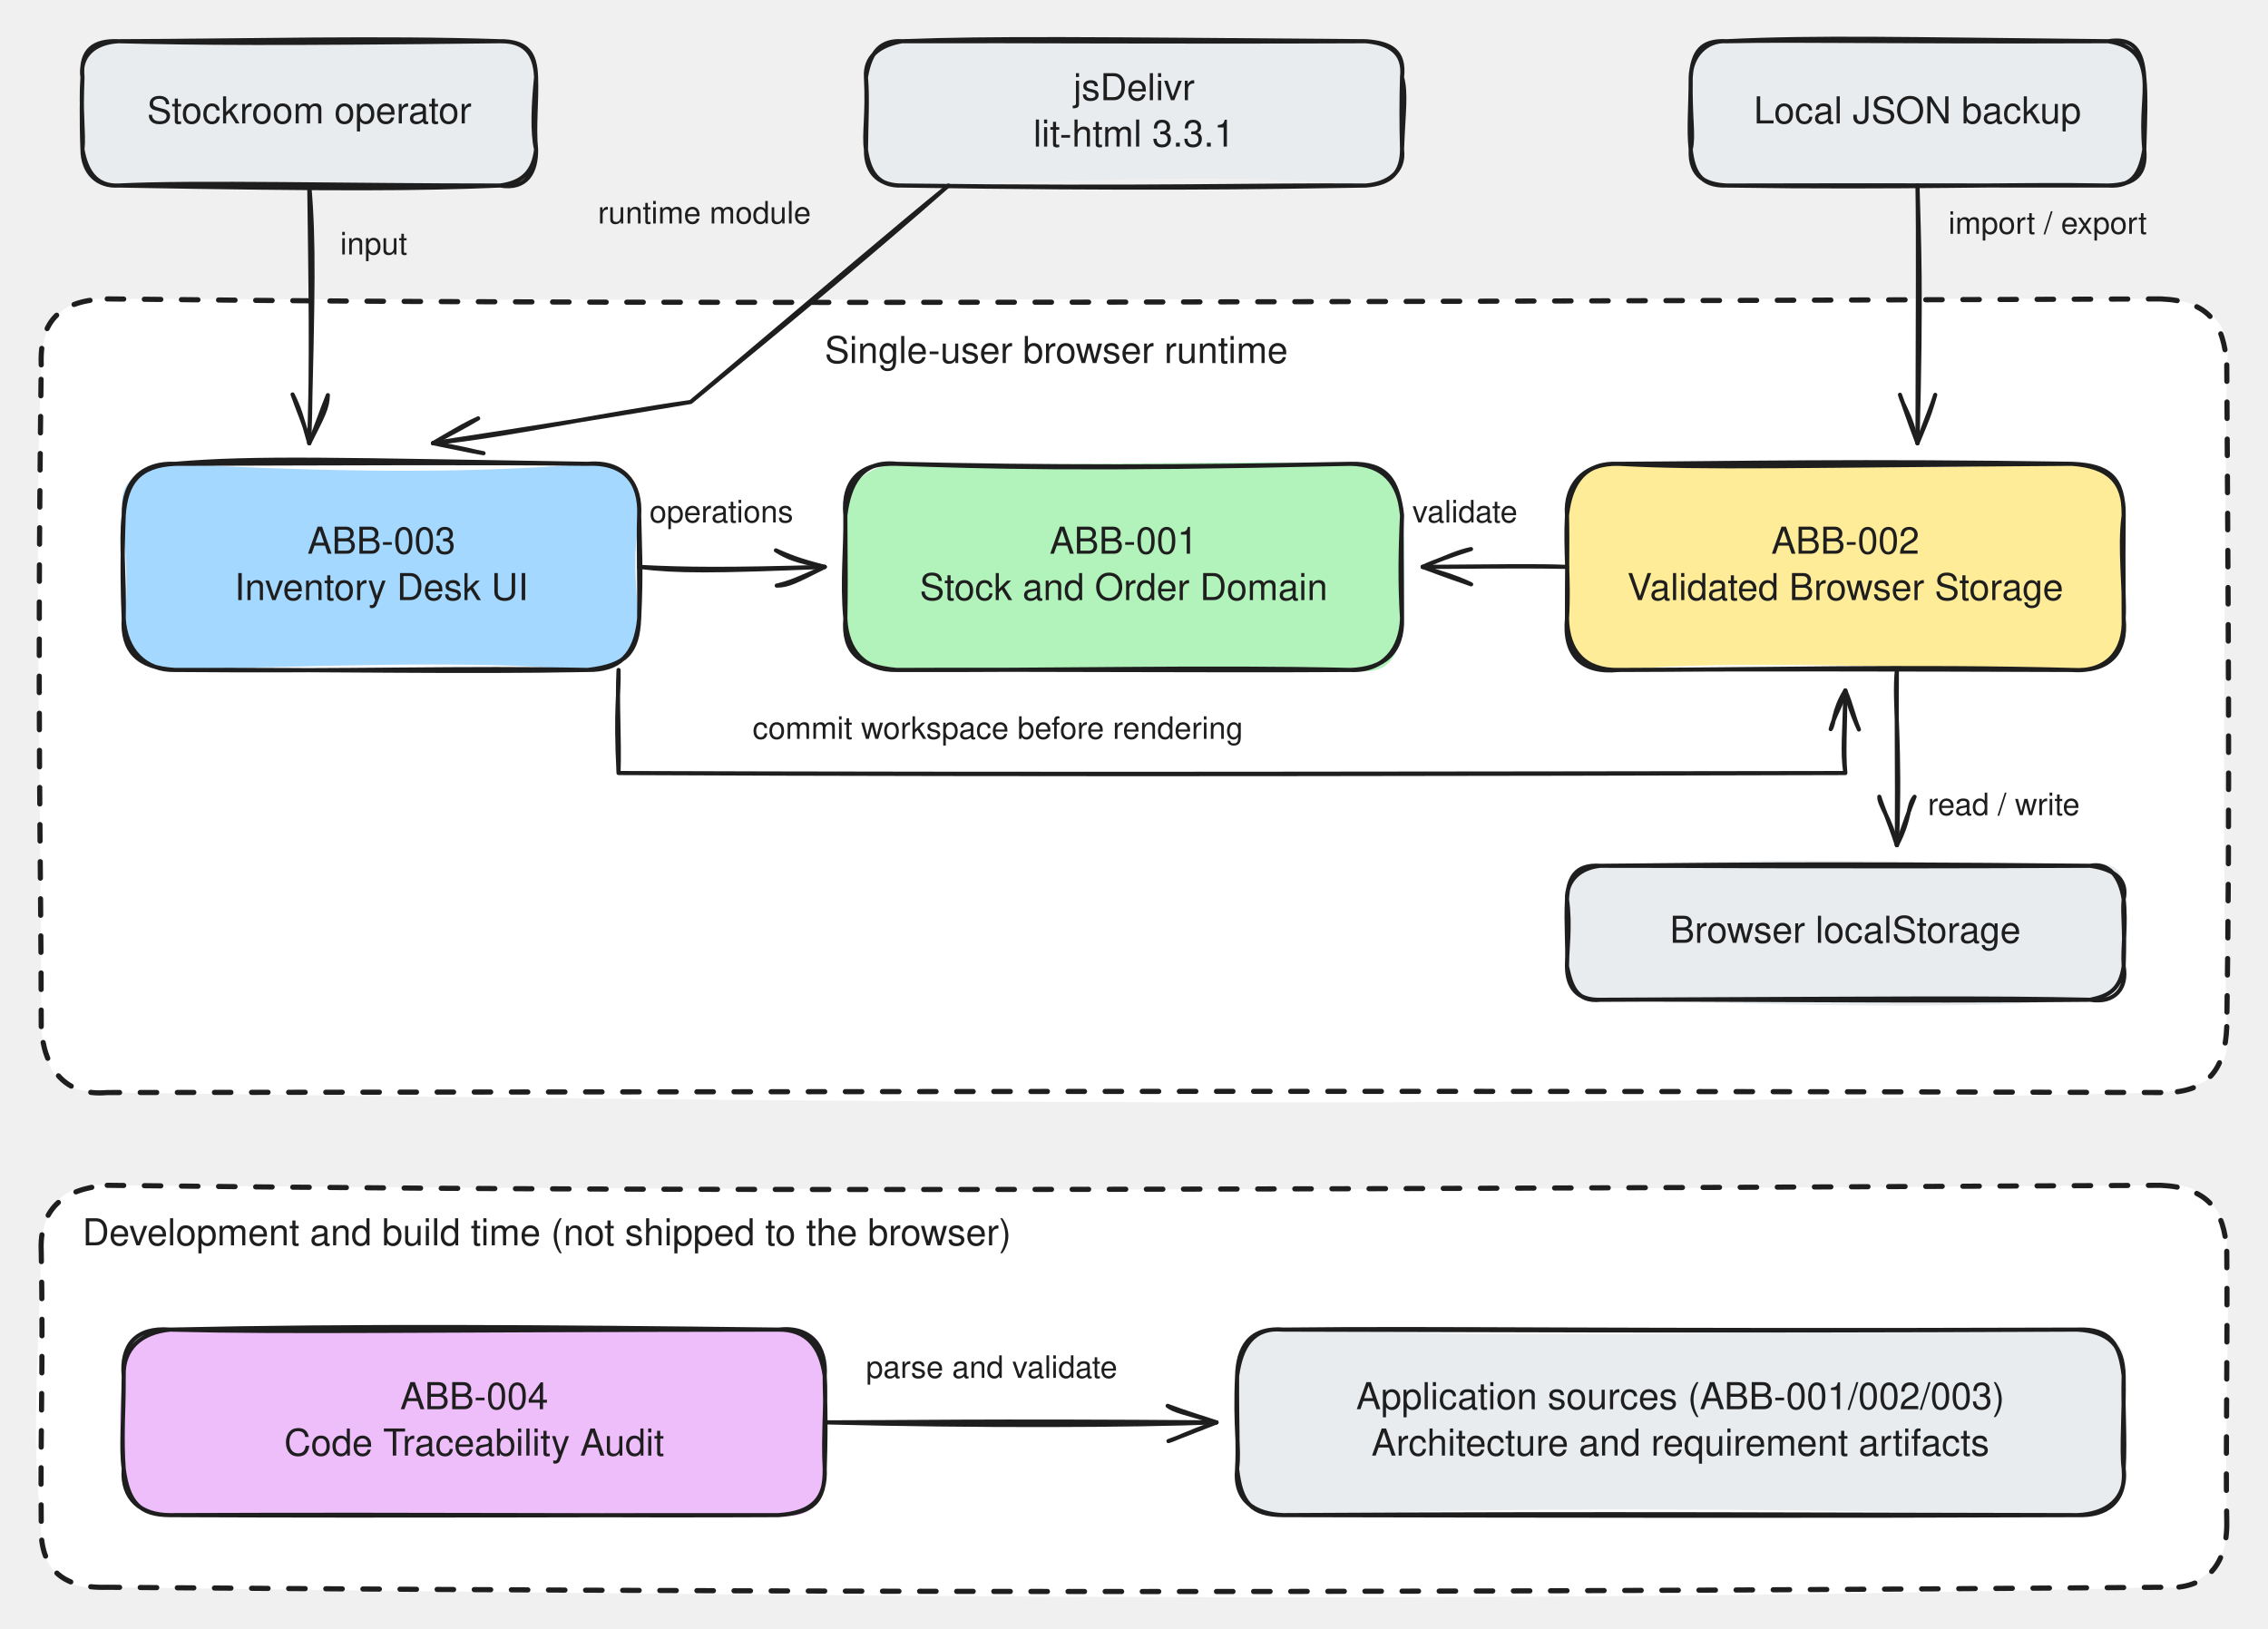
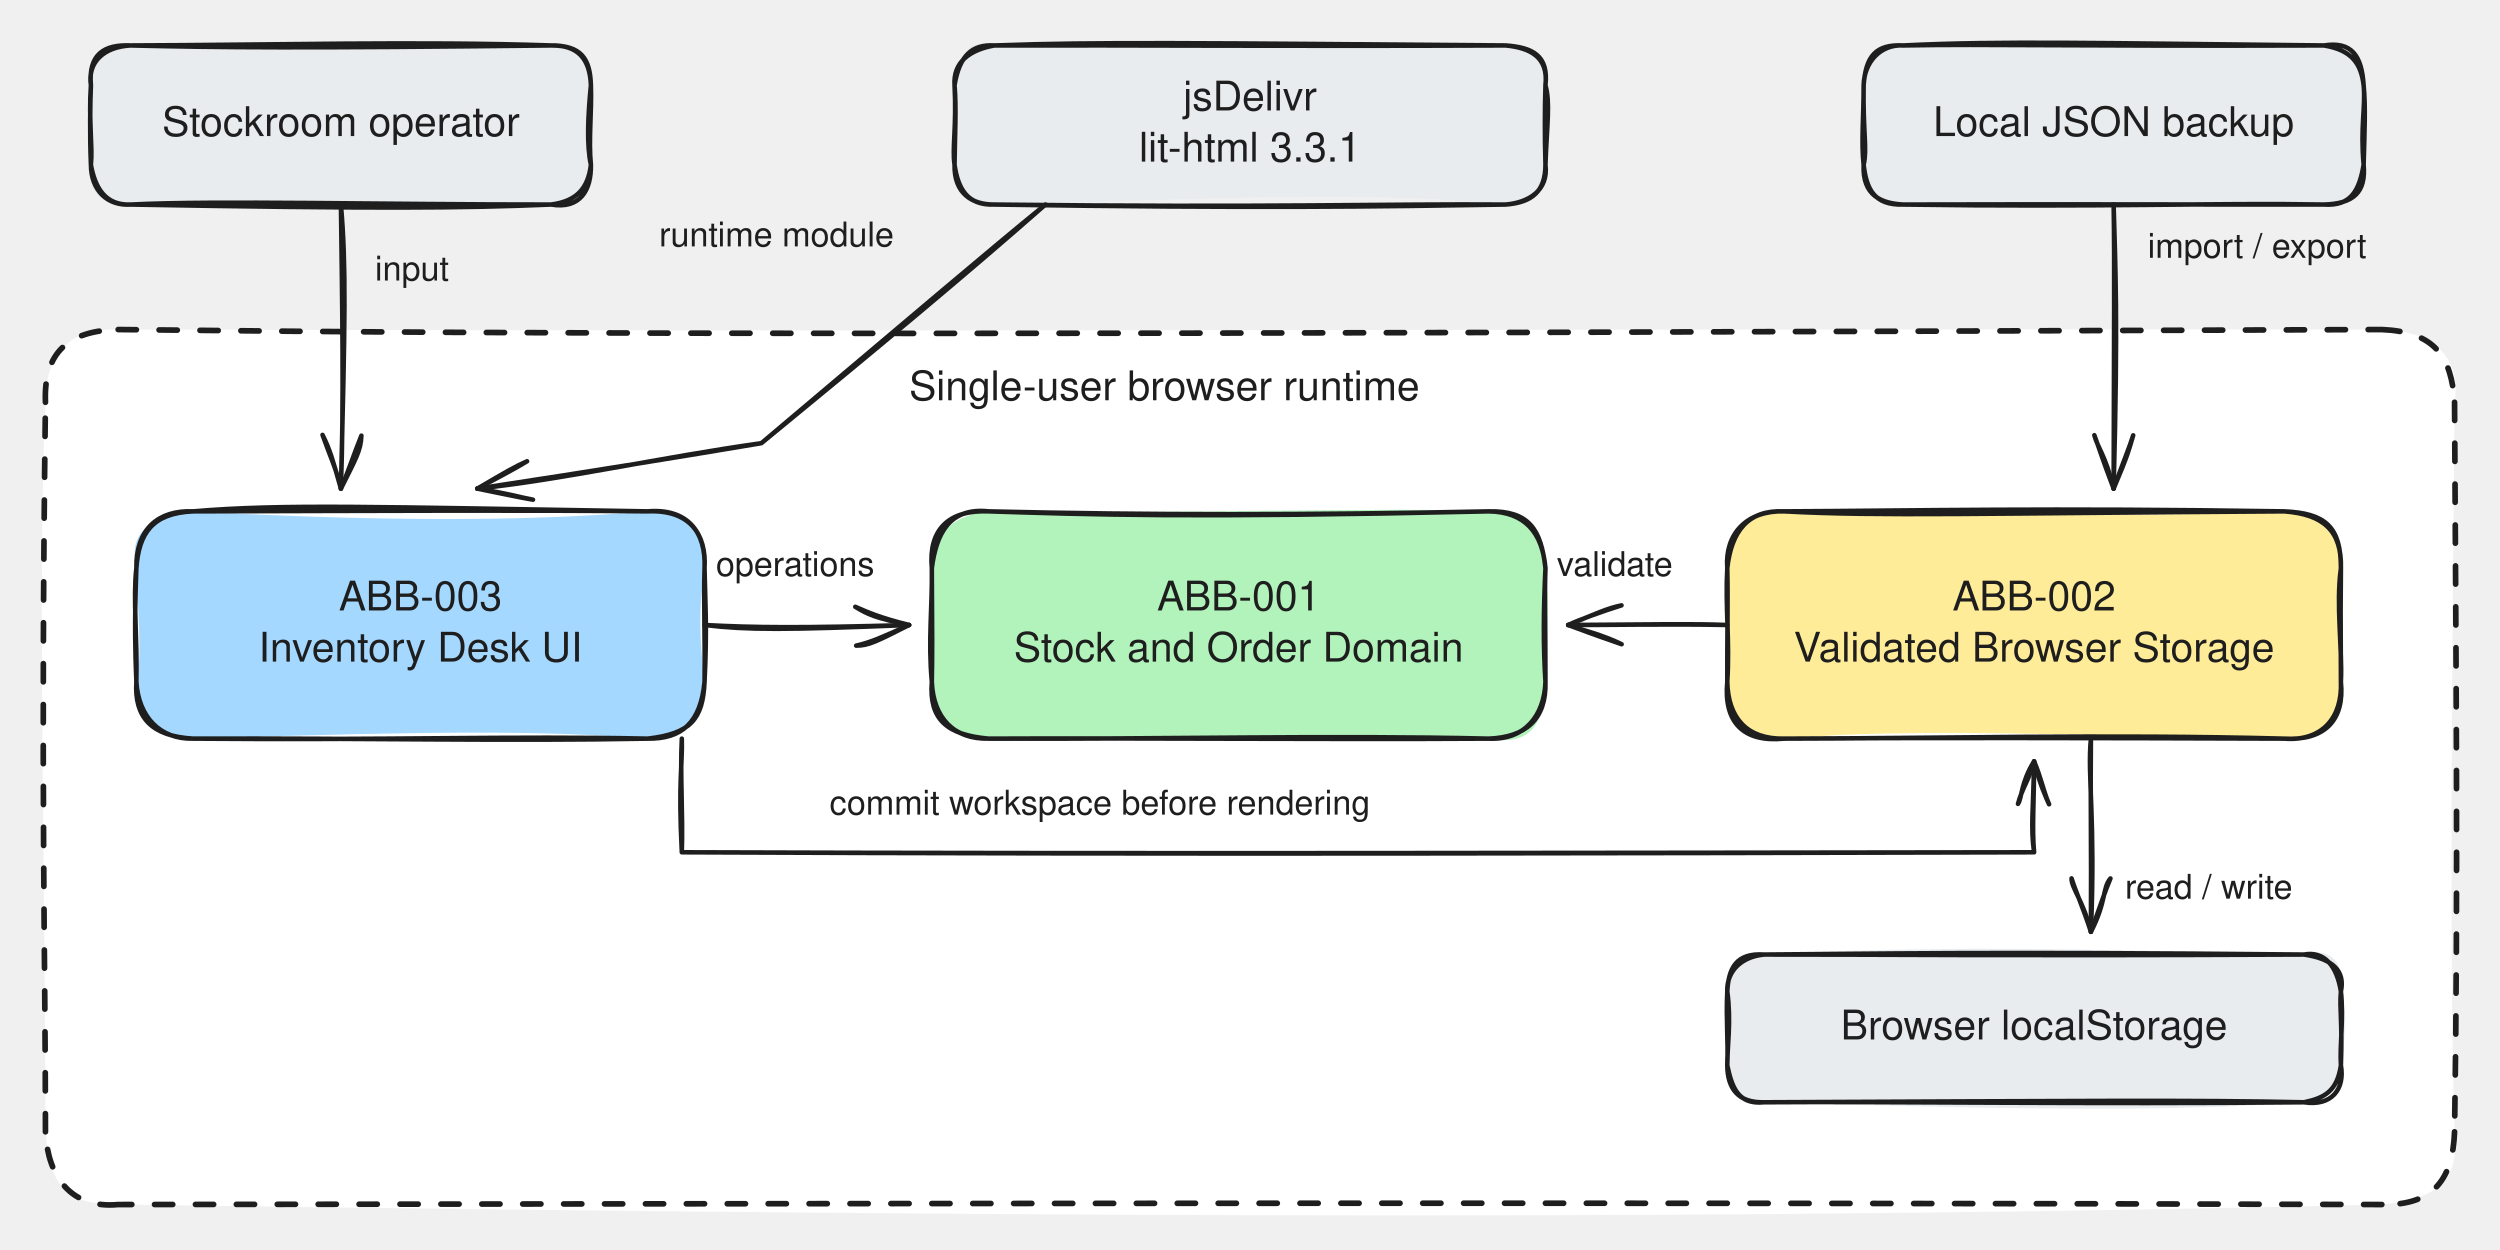
- <svg xmlns="http://www.w3.org/2000/svg" version="1.1" viewBox="0 0 1100 790" width="1100" height="790">
+ <svg xmlns="http://www.w3.org/2000/svg" version="1.1" viewBox="0 0 1100 550" width="1100" height="550">
  <defs>
    <style class="style-fonts">
      </style>
  </defs>
  <g stroke-linecap="round" transform="translate(20 145) rotate(0 530 192.5)">
    <path d="M32 0 C397.26 1, 764.31 -0.41, 1028 0 C1052.29 0.62, 1062.96 13.63, 1060 32 C1058.8 159.17, 1057.68 281.63, 1060 353 C1062.13 375.18, 1052.56 382.06, 1028 385 C749.59 391.63, 468.44 391.13, 32 385 C8.57 385, 2.12 376.84, 0 353 C-0.11 234.17, -3.55 110.22, 0 32 C0.11 14.09, 7.33 -0.71, 32 0" stroke="none" stroke-width="0" fill="#ffffff" />
    <path d="M32 0 C231.54 2.28, 430.51 2.25, 1028 0 M1028 0 C1051.32 0.98, 1058.64 11.9, 1060 32 M1060 32 C1060.57 138.84, 1061.7 247.71, 1060 353 M1060 353 C1059.28 373.14, 1051.26 385.56, 1028 385 M1028 385 C679.04 383.87, 330.3 384.65, 32 385 M32 385 C11.71 386.92, 1.05 373.4, 0 353 M0 353 C0 274.8, -2.19 200.57, 0 32 M0 32 C-0.89 10.13, 10.04 0.45, 32 0" stroke="#1e1e1e" stroke-width="2.5" fill="none" stroke-dasharray="8 10" />
  </g>
  <g transform="translate(400 160) rotate(0 136.08 11.25)">
    <text x="0" y="16.11" font-family="Helvetica, Segoe UI Emoji" font-size="18px" fill="#1e1e1e" text-anchor="start" style="white-space: pre;" direction="ltr" dominant-baseline="alphabetic">Single-user browser runtime</text>
  </g>
  <g stroke-linecap="round" transform="translate(40 20) rotate(0 110 35)">
    <path d="M17.5 0 C59.31 -1.3, 109.09 -0.34, 202.5 0 C211.13 0.3, 216.8 4.86, 220 17.5 C220.22 30.22, 221.88 41.86, 220 52.5 C222.86 67, 214.08 68.21, 202.5 70 C159.66 72.32, 125.93 72.33, 17.5 70 C7.67 70.75, -2.88 66.74, 0 52.5 C1.23 47.46, 0.97 37.68, 0 17.5 C-2.35 4.17, 7.32 -1.83, 17.5 0" stroke="none" stroke-width="0" fill="#e9ecef" />
    <path d="M17.5 0 C56.03 0.92, 93.05 1.25, 202.5 0 M17.5 0 C80.03 -0.2, 144.26 -1.94, 202.5 0 M202.5 0 C215.84 -0.02, 219.65 5.83, 220 17.5 M202.5 0 C213.73 -0.25, 219.54 5.34, 220 17.5 M220 17.5 C218.71 30.54, 218.05 43.95, 220 52.5 M220 17.5 C220.42 29.86, 218.87 41.41, 220 52.5 M220 52.5 C218.73 63.11, 213.54 68.54, 202.5 70 M220 52.5 C220.2 63.67, 215.32 72.14, 202.5 70 M202.5 70 C130.15 70.05, 54.12 68.13, 17.5 70 M202.5 70 C163.39 71.65, 124.26 71.89, 17.5 70 M17.5 70 C7.37 70.68, 0.07 63.99, 0 52.5 M17.5 70 C6.26 70.51, 1.78 62.48, 0 52.5 M0 52.5 C0.84 44.88, -1.06 32.79, 0 17.5 M0 52.5 C-0.57 38.73, -0.31 25.29, 0 17.5 M0 17.5 C-1.54 7.47, 5.58 0.6, 17.5 0 M0 17.5 C-1.17 3.88, 5.73 -0.51, 17.5 0" stroke="#1e1e1e" stroke-width="2" fill="none" />
  </g>
  <g transform="translate(52 43.75) rotate(0 98 11.25)">
    <text x="98" y="16.11" font-family="Helvetica, Segoe UI Emoji" font-size="18px" fill="#1e1e1e" text-anchor="middle" style="white-space: pre;" direction="ltr" dominant-baseline="alphabetic">Stockroom operator</text>
  </g>
  <g stroke-linecap="round" transform="translate(420 20) rotate(0 130 35)">
    <path d="M17.5 0 C77.58 2.79, 140.21 -0.5, 242.5 0 C256.65 2.07, 257.65 4.77, 260 17.5 C256.44 25.47, 262.51 36.36, 260 52.5 C258.33 66.42, 251.33 71.36, 242.5 70 C176.54 63.63, 114.72 67.75, 17.5 70 C8.9 72.39, -2.16 64.32, 0 52.5 C3.17 39.61, 2.35 30.85, 0 17.5 C2.05 2.66, 5.87 -2.78, 17.5 0" stroke="none" stroke-width="0" fill="#e9ecef" />
    <path d="M17.5 0 C61.88 -1.65, 108.35 -1.03, 242.5 0 M17.5 0 C81.64 -0.17, 146.17 0.43, 242.5 0 M242.5 0 C253.24 1.04, 261.41 5.08, 260 17.5 M242.5 0 C254.13 0.87, 261.47 4.21, 260 17.5 M260 17.5 C262.16 25.27, 260.63 34.86, 260 52.5 M260 17.5 C259.68 28.49, 259.63 38.77, 260 52.5 M260 52.5 C259.92 63.92, 254.51 69.1, 242.5 70 M260 52.5 C261.42 63.8, 252.59 69.16, 242.5 70 M242.5 70 C190.33 69.6, 140.03 71.43, 17.5 70 M242.5 70 C187.32 70.91, 132.4 71.73, 17.5 70 M17.5 70 C7.6 70.1, -0.28 65.04, 0 52.5 M17.5 70 C5.32 70.47, 1.5 62.68, 0 52.5 M0 52.5 C-1.11 45.24, 0.95 35.58, 0 17.5 M0 52.5 C0.16 39.66, 0.86 27.25, 0 17.5 M0 17.5 C-0.66 7.46, 6.48 1.98, 17.5 0 M0 17.5 C2.19 4.34, 7.76 -0.56, 17.5 0" stroke="#1e1e1e" stroke-width="2" fill="none" />
  </g>
  <g transform="translate(432 32.5) rotate(0 118 22.5)">
    <text x="118" y="16.11" font-family="Helvetica, Segoe UI Emoji" font-size="18px" fill="#1e1e1e" text-anchor="middle" style="white-space: pre;" direction="ltr" dominant-baseline="alphabetic">jsDelivr</text>
    <text x="118" y="38.61" font-family="Helvetica, Segoe UI Emoji" font-size="18px" fill="#1e1e1e" text-anchor="middle" style="white-space: pre;" direction="ltr" dominant-baseline="alphabetic">lit-html 3.3.1</text>
  </g>
  <g stroke-linecap="round" transform="translate(820 20) rotate(0 110 35)">
    <path d="M17.5 0 C79.94 0.23, 133.15 -1.18, 202.5 0 C214.96 -3.35, 218.51 4.68, 220 17.5 C221.12 27.72, 217.2 37.67, 220 52.5 C220.99 65.84, 215.77 67.3, 202.5 70 C135.43 68.13, 68.93 70.54, 17.5 70 C2.94 66.83, -1.44 61.9, 0 52.5 C-0.82 38.96, -2.21 24.02, 0 17.5 C-0.75 8.34, 4.42 3.46, 17.5 0" stroke="none" stroke-width="0" fill="#e9ecef" />
    <path d="M17.5 0 C55.46 -0.72, 91.78 0.41, 202.5 0 M17.5 0 C60.09 -2.11, 103.9 -0.98, 202.5 0 M202.5 0 C214.65 -1.91, 219.16 4.34, 220 17.5 M202.5 0 C214.53 1.99, 218.8 7.67, 220 17.5 M220 17.5 C220.91 26.99, 218.5 35.77, 220 52.5 M220 17.5 C220.94 27.13, 220.38 38.12, 220 52.5 M220 52.5 C221.11 64.72, 215.48 69.66, 202.5 70 M220 52.5 C218.04 63.93, 214.46 70.78, 202.5 70 M202.5 70 C155.76 69.12, 105.05 71.28, 17.5 70 M202.5 70 C150.88 70.08, 99.9 69.75, 17.5 70 M17.5 70 C7.83 69.53, -0.63 66.1, 0 52.5 M17.5 70 C4.38 70.44, 1.22 62.87, 0 52.5 M0 52.5 C1.64 45.6, -0.33 38.37, 0 17.5 M0 52.5 C-1.11 42.59, 0.02 31.2, 0 17.5 M0 17.5 C0.21 7.46, 7.37 -0.63, 17.5 0 M0 17.5 C0.95 4.79, 5.19 -0.62, 17.5 0" stroke="#1e1e1e" stroke-width="2" fill="none" />
  </g>
  <g transform="translate(832 43.75) rotate(0 98 11.25)">
    <text x="98" y="16.11" font-family="Helvetica, Segoe UI Emoji" font-size="18px" fill="#1e1e1e" text-anchor="middle" style="white-space: pre;" direction="ltr" dominant-baseline="alphabetic">Local JSON backup</text>
  </g>
  <g stroke-linecap="round" transform="translate(60 225) rotate(0 125 50)">
    <path d="M25 0 C99.24 4.02, 167.16 4.93, 225 0 C240.78 -1.58, 249.36 7.09, 250 25 C247.3 42.55, 247.78 56.64, 250 75 C246.46 92.76, 240.52 100.44, 225 100 C179.48 96.47, 137.11 96.48, 25 100 C6.67 98.46, -0.72 94.18, 0 75 C2.64 63.76, 0.68 45.59, 0 25 C-3.54 9.33, 5.47 2.51, 25 0" stroke="none" stroke-width="0" fill="#a5d8ff" />
    <path d="M25 0 C63.82 -3.31, 104.71 -1.94, 225 0 M25 0 C100.23 -0.21, 175.44 -0.6, 225 0 M225 0 C243.55 -0.85, 250.92 10.09, 250 25 M225 0 C242.43 -1.48, 250.74 9.03, 250 25 M250 25 C249.53 40.57, 250.25 52.89, 250 75 M250 25 C250.25 39.29, 251.2 51.02, 250 75 M250 75 C248.3 93.02, 239.95 100.21, 225 100 M250 75 C249.27 91.55, 243.83 97.8, 225 100 M225 100 C166.21 98.77, 109.11 100.75, 25 100 M225 100 C162.57 101.19, 101.02 99.73, 25 100 M25 100 C6.55 98.95, -0.98 90.65, 0 75 M25 100 C10.54 100.4, 0.94 90.56, 0 75 M0 75 C0.49 55.83, -1.53 38.39, 0 25 M0 75 C-0.49 62.22, -0.92 50.07, 0 25 M0 25 C1.08 9.95, 6.77 0.75, 25 0 M0 25 C-0.29 7.75, 9.71 -0.67, 25 0" stroke="#1e1e1e" stroke-width="2" fill="none" />
  </g>
  <g transform="translate(72 252.5) rotate(0 113 22.5)">
    <text x="113" y="16.11" font-family="Helvetica, Segoe UI Emoji" font-size="18px" fill="#1e1e1e" text-anchor="middle" style="white-space: pre;" direction="ltr" dominant-baseline="alphabetic">ABB-003</text>
    <text x="113" y="38.61" font-family="Helvetica, Segoe UI Emoji" font-size="18px" fill="#1e1e1e" text-anchor="middle" style="white-space: pre;" direction="ltr" dominant-baseline="alphabetic">Inventory Desk UI</text>
  </g>
  <g stroke-linecap="round" transform="translate(410 225) rotate(0 135 50)">
    <path d="M25 0 C114.52 1.24, 199.86 -2.03, 245 0 C259.1 0.19, 270.22 7, 270 25 C272.26 45.57, 269.96 66.67, 270 75 C269.13 92.18, 264.96 103.58, 245 100 C180.26 101.12, 114.84 99.05, 25 100 C7.91 100.1, 0 91.76, 0 75 C-2.96 54.61, 1.71 36.16, 0 25 C0.86 7.82, 11.21 1.56, 25 0" stroke="none" stroke-width="0" fill="#b2f2bb" />
    <path d="M25 0 C69.37 1.37, 112.2 3.04, 245 0 M25 0 C95.75 1.66, 165.4 1.66, 245 0 M245 0 C260.96 0.21, 268.68 9.35, 270 25 M245 0 C262.82 -0.36, 268.07 7.9, 270 25 M270 25 C269.14 42.83, 268.98 58.85, 270 75 M270 25 C269.56 37.61, 270.01 49.74, 270 75 M270 75 C269.49 89.83, 260.91 100.77, 245 100 M270 75 C270.49 91.68, 261.11 99.42, 245 100 M245 100 C175.29 98.37, 101.89 100.32, 25 100 M245 100 C170.85 100.45, 96.09 99.65, 25 100 M25 100 C6.78 98.38, -1.33 91.71, 0 75 M25 100 C9.6 100.37, 0.65 90.75, 0 75 M0 75 C-1.68 56.59, 0.27 41.98, 0 25 M0 75 C0.22 63.85, 0.22 53.44, 0 25 M0 25 C1.95 9.94, 7.67 -1.87, 25 0 M0 25 C-1.54 8.21, 7.14 -0.73, 25 0" stroke="#1e1e1e" stroke-width="2" fill="none" />
  </g>
  <g transform="translate(422 252.5) rotate(0 123 22.5)">
    <text x="123" y="16.11" font-family="Helvetica, Segoe UI Emoji" font-size="18px" fill="#1e1e1e" text-anchor="middle" style="white-space: pre;" direction="ltr" dominant-baseline="alphabetic">ABB-001</text>
    <text x="123" y="38.61" font-family="Helvetica, Segoe UI Emoji" font-size="18px" fill="#1e1e1e" text-anchor="middle" style="white-space: pre;" direction="ltr" dominant-baseline="alphabetic">Stock and Order Domain</text>
  </g>
  <g stroke-linecap="round" transform="translate(760 225) rotate(0 135 50)">
    <path d="M25 0 C78.72 -0.93, 130.17 4.13, 245 0 C264.62 1.96, 271.07 6.92, 270 25 C268.23 38.58, 270.34 49.5, 270 75 C271.8 91.6, 262.21 99.52, 245 100 C165.53 99.04, 81.69 94.88, 25 100 C9.15 101.74, 0.72 89.34, 0 75 C0.44 62.66, -2.66 53.93, 0 25 C-1.94 6.3, 9.76 0.6, 25 0" stroke="none" stroke-width="0" fill="#ffec99" />
    <path d="M25 0 C67.39 2.27, 111.65 0.82, 245 0 M25 0 C83.77 -0.27, 140.36 -1.63, 245 0 M245 0 C262.37 1.27, 270.44 8.6, 270 25 M245 0 C263.22 0.76, 270 6.76, 270 25 M270 25 C267.75 41.08, 270.72 60.81, 270 75 M270 25 C269.87 35.93, 269.81 48.47, 270 75 M270 75 C270.68 90.63, 261.88 101.33, 245 100 M270 75 C271.71 91.8, 262.98 101.04, 245 100 M245 100 C166.76 97.96, 89.88 99.94, 25 100 M245 100 C163.54 99.72, 81.76 99.54, 25 100 M25 100 C7.01 101.8, -1.68 92.76, 0 75 M25 100 C8.66 100.33, 0.37 90.95, 0 75 M0 75 C1.15 57.34, -0.94 41.56, 0 25 M0 75 C-0.08 57.48, 0.36 38.81, 0 25 M0 25 C-1.18 9.94, 8.56 -0.48, 25 0 M0 25 C1.82 8.67, 9.17 -0.78, 25 0" stroke="#1e1e1e" stroke-width="2" fill="none" />
  </g>
  <g transform="translate(772 252.5) rotate(0 123 22.5)">
    <text x="123" y="16.11" font-family="Helvetica, Segoe UI Emoji" font-size="18px" fill="#1e1e1e" text-anchor="middle" style="white-space: pre;" direction="ltr" dominant-baseline="alphabetic">ABB-002</text>
    <text x="123" y="38.61" font-family="Helvetica, Segoe UI Emoji" font-size="18px" fill="#1e1e1e" text-anchor="middle" style="white-space: pre;" direction="ltr" dominant-baseline="alphabetic">Validated Browser Storage</text>
  </g>
  <g stroke-linecap="round" transform="translate(760 420) rotate(0 135 32.5)">
    <path d="M16.25 0 C83.02 -3.76, 149.44 -2.87, 253.75 0 C265.85 -3.47, 271.92 3.91, 270 16.25 C272.89 27.76, 272.21 33.41, 270 48.75 C267.27 58.94, 262.37 67.66, 253.75 65 C199.31 68.79, 143.11 68.79, 16.25 65 C7.47 68.38, 1.44 62.03, 0 48.75 C2.35 40.22, -1.33 29.79, 0 16.25 C2.46 1.87, 5.39 -0.35, 16.25 0" stroke="none" stroke-width="0" fill="#e9ecef" />
    <path d="M16.25 0 C63.64 -0.3, 112.79 -1.38, 253.75 0 M16.25 0 C64.95 -0.08, 115.53 0.65, 253.75 0 M253.75 0 C262.69 -1.67, 268.2 4.94, 270 16.25 M253.75 0 C266.54 1.88, 271.93 7.3, 270 16.25 M270 16.25 C271.3 27.66, 269.39 40.19, 270 48.75 M270 16.25 C269.28 23.9, 270.72 29.24, 270 48.75 M270 48.75 C271.87 59.35, 265.77 66.89, 253.75 65 M270 48.75 C268.33 59.84, 263.17 63.06, 253.75 65 M253.75 65 C160.26 65.95, 69.64 64.55, 16.25 65 M253.75 65 C205.41 63.97, 157.06 64.4, 16.25 65 M16.25 65 C4.32 66.23, 1.96 57.73, 0 48.75 M16.25 65 C4.81 65.3, 0.09 59.05, 0 48.75 M0 48.75 C-0.06 41.03, 1.81 29.26, 0 16.25 M0 48.75 C0.49 38.32, -0.62 28.84, 0 16.25 M0 16.25 C-0.31 7.01, 6.54 0.9, 16.25 0 M0 16.25 C0.58 6.21, 3.68 -0.84, 16.25 0" stroke="#1e1e1e" stroke-width="2" fill="none" />
  </g>
  <g transform="translate(772 441.25) rotate(0 123 11.25)">
    <text x="123" y="16.11" font-family="Helvetica, Segoe UI Emoji" font-size="18px" fill="#1e1e1e" text-anchor="middle" style="white-space: pre;" direction="ltr" dominant-baseline="alphabetic">Browser localStorage</text>
  </g>
  <g stroke-linecap="round">
    <g transform="translate(150 90) rotate(0 0 62.5)">
      <path d="M0 0 C2.35 26.88, 1.82 51.06, 0 125 M0 0 C0.57 43.68, 1.33 86.9, 0 125" stroke="#1e1e1e" stroke-width="2" fill="none" />
    </g>
    <g transform="translate(150 90) rotate(0 0 62.5)">
      <path d="M-8.09 101.35 C-4.85 107.86, -3.76 111.72, 0 125 M-8.09 101.35 C-5.34 109.34, -1.73 116.96, 0 125" stroke="#1e1e1e" stroke-width="2" fill="none" />
    </g>
    <g transform="translate(150 90) rotate(0 0 62.5)">
      <path d="M9.01 101.68 C8.81 108.21, 6.47 112.01, 0 125 M9.01 101.68 C5.75 109.73, 3.35 117.23, 0 125" stroke="#1e1e1e" stroke-width="2" fill="none" />
    </g>
  </g>
  <mask />
  <g transform="translate(165 110) rotate(0 21 9.375)">
    <text x="0" y="13.425" font-family="Helvetica, Segoe UI Emoji" font-size="15px" fill="#1e1e1e" text-anchor="start" style="white-space: pre;" direction="ltr" dominant-baseline="alphabetic">input</text>
  </g>
  <g stroke-linecap="round">
    <g transform="translate(460 90) rotate(0 -125 62.5)">
      <path d="M0 0 C-26.89 21.94, -50.84 42.51, -125 105 M0 0 C-35.79 31.42, -72.79 62.17, -125 105 M-125 105 C-170.14 111.37, -211.8 120.93, -250 125 M-125 105 C-160.56 110.98, -196.09 116.81, -250 125" stroke="#1e1e1e" stroke-width="2" fill="none" />
    </g>
    <g transform="translate(460 90) rotate(0 -125 62.5)">
      <path d="M-228.09 112.96 C-233.44 115.32, -236.72 117.25, -250 125 M-228.09 112.96 C-234.3 116.75, -240.85 120.05, -250 125" stroke="#1e1e1e" stroke-width="2" fill="none" />
    </g>
    <g transform="translate(460 90) rotate(0 -125 62.5)">
      <path d="M-225.48 129.87 C-231.19 128.85, -235 127.39, -250 125 M-225.48 129.87 C-232.62 128.67, -239.94 126.98, -250 125" stroke="#1e1e1e" stroke-width="2" fill="none" />
    </g>
  </g>
  <mask />
  <g transform="translate(290 95) rotate(0 58.8 9.375)">
    <text x="0" y="13.425" font-family="Helvetica, Segoe UI Emoji" font-size="15px" fill="#1e1e1e" text-anchor="start" style="white-space: pre;" direction="ltr" dominant-baseline="alphabetic">runtime module</text>
  </g>
  <g stroke-linecap="round">
    <g transform="translate(310 275) rotate(0 45 0)">
      <path d="M0 0 C18.92 2.28, 35.73 2.19, 90 0 M0 0 C22.07 1.18, 42.67 1.36, 90 0" stroke="#1e1e1e" stroke-width="2" fill="none" />
    </g>
    <g transform="translate(310 275) rotate(0 45 0)">
      <path d="M66.71 9.08 C72.3 9.09, 75.73 7.18, 90 0 M66.71 9.08 C72.89 7.68, 77.53 5.69, 90 0" stroke="#1e1e1e" stroke-width="2" fill="none" />
    </g>
    <g transform="translate(310 275) rotate(0 45 0)">
      <path d="M66.32 -8.01 C71.89 -4.58, 75.4 -3.06, 90 0 M66.32 -8.01 C72.46 -5.33, 77.19 -3.23, 90 0" stroke="#1e1e1e" stroke-width="2" fill="none" />
    </g>
  </g>
  <mask />
  <g transform="translate(315 240) rotate(0 42 9.375)">
    <text x="0" y="13.425" font-family="Helvetica, Segoe UI Emoji" font-size="15px" fill="#1e1e1e" text-anchor="start" style="white-space: pre;" direction="ltr" dominant-baseline="alphabetic">operations</text>
  </g>
  <g stroke-linecap="round">
    <g transform="translate(760 275) rotate(0 -35 0)">
      <path d="M0 0 C-15.45 -0.6, -29.09 -0.29, -70 0 M0 0 C-25.89 -0.54, -54.51 0.08, -70 0" stroke="#1e1e1e" stroke-width="2" fill="none" />
    </g>
    <g transform="translate(760 275) rotate(0 -35 0)">
      <path d="M-46.54 -8.64 C-52.68 -7.38, -56.98 -5.33, -70 0 M-46.54 -8.64 C-54.65 -6.14, -65.42 -2.21, -70 0" stroke="#1e1e1e" stroke-width="2" fill="none" />
    </g>
    <g transform="translate(760 275) rotate(0 -35 0)">
      <path d="M-46.48 8.46 C-52.59 6.29, -56.9 4.91, -70 0 M-46.48 8.46 C-54.51 4.41, -65.31 1.78, -70 0" stroke="#1e1e1e" stroke-width="2" fill="none" />
    </g>
  </g>
  <mask />
  <g transform="translate(685 240) rotate(0 33.6 9.375)">
    <text x="0" y="13.425" font-family="Helvetica, Segoe UI Emoji" font-size="15px" fill="#1e1e1e" text-anchor="start" style="white-space: pre;" direction="ltr" dominant-baseline="alphabetic">validate</text>
  </g>
  <g stroke-linecap="round">
    <g transform="translate(300 325) rotate(0 297.5 25)">
      <path d="M0 0 C0.34 11.55, -1.61 18.29, 0 50 M0 0 C-0.81 15.84, 0.56 33.26, 0 50 M0 50 C212.06 50.98, 423.7 50.44, 595 50 M0 50 C198.99 50.71, 398.77 50.26, 595 50 M595 50 C593.42 39.1, 594.62 31.86, 595 10 M595 50 C594.05 39.44, 594.97 28.57, 595 10" stroke="#1e1e1e" stroke-width="2" fill="none" />
    </g>
    <g transform="translate(300 325) rotate(0 297.5 25)">
      <path d="M601.59 28.88 C600.55 26.63, 597.28 19.55, 595 10 M601.59 28.88 C598.81 22.17, 598.02 17.04, 595 10" stroke="#1e1e1e" stroke-width="2" fill="none" />
    </g>
    <g transform="translate(300 325) rotate(0 297.5 25)">
      <path d="M587.91 28.7 C589.62 26.46, 589.09 19.42, 595 10 M587.91 28.7 C589.61 22.07, 593.29 17.01, 595 10" stroke="#1e1e1e" stroke-width="2" fill="none" />
    </g>
  </g>
  <mask />
  <g transform="translate(365 345) rotate(0 138.6 9.375)">
    <text x="0" y="13.425" font-family="Helvetica, Segoe UI Emoji" font-size="15px" fill="#1e1e1e" text-anchor="start" style="white-space: pre;" direction="ltr" dominant-baseline="alphabetic">commit workspace before rendering</text>
  </g>
  <g stroke-linecap="round">
    <g transform="translate(920 325) rotate(0 0 42.5)">
      <path d="M0 0 C-1.62 16.5, 2.07 34.66, 0 85 M0 0 C-0.28 22.96, 0.24 45.5, 0 85" stroke="#1e1e1e" stroke-width="2" fill="none" />
    </g>
    <g transform="translate(920 325) rotate(0 0 42.5)">
      <path d="M-8.51 61.49 C-8.69 65.61, -3.29 71.44, 0 85 M-8.51 61.49 C-6.49 67.86, -3.66 73.73, 0 85" stroke="#1e1e1e" stroke-width="2" fill="none" />
    </g>
    <g transform="translate(920 325) rotate(0 0 42.5)">
      <path d="M8.59 61.52 C4.98 65.73, 6.95 71.54, 0 85 M8.59 61.52 C5.98 67.71, 4.17 73.57, 0 85" stroke="#1e1e1e" stroke-width="2" fill="none" />
    </g>
  </g>
  <mask />
  <g transform="translate(935 382) rotate(0 50.4 9.375)">
    <text x="0" y="13.425" font-family="Helvetica, Segoe UI Emoji" font-size="15px" fill="#1e1e1e" text-anchor="start" style="white-space: pre;" direction="ltr" dominant-baseline="alphabetic">read / write</text>
  </g>
  <g stroke-linecap="round">
    <g transform="translate(930 90) rotate(0 0 62.5)">
      <path d="M0 0 C0.69 26.45, 2.03 49.03, 0 125 M0 0 C0.45 27.23, 0.12 54.06, 0 125" stroke="#1e1e1e" stroke-width="2" fill="none" />
    </g>
    <g transform="translate(930 90) rotate(0 0 62.5)">
      <path d="M-8.49 101.49 C-6.88 107.5, -3.83 109.72, 0 125 M-8.49 101.49 C-6.49 106.86, -4.99 111.85, 0 125" stroke="#1e1e1e" stroke-width="2" fill="none" />
    </g>
    <g transform="translate(930 90) rotate(0 0 62.5)">
      <path d="M8.61 101.53 C6.79 107.7, 6.41 109.91, 0 125 M8.61 101.53 C6.93 106.93, 4.75 111.91, 0 125" stroke="#1e1e1e" stroke-width="2" fill="none" />
    </g>
  </g>
  <mask />
  <g transform="translate(945 100) rotate(0 63 9.375)">
    <text x="0" y="13.425" font-family="Helvetica, Segoe UI Emoji" font-size="15px" fill="#1e1e1e" text-anchor="start" style="white-space: pre;" direction="ltr" dominant-baseline="alphabetic">import / export</text>
  </g>
-   <g stroke-linecap="round" transform="translate(20 575) rotate(0 530 97.5)">
-     <path d="M32 0 C267.65 1.58, 504.91 3.49, 1028 0 C1047.77 -3.15, 1061.33 13.44, 1060 32 C1061.7 68.32, 1058.9 99.85, 1060 163 C1061.69 184.36, 1045.96 196.58, 1028 195 C744.16 202.18, 461.23 200.67, 32 195 C11.9 197.52, -1.92 186.51, 0 163 C-4.7 127.83, -1.76 87.08, 0 32 C-0.22 10.44, 11.73 -2, 32 0" stroke="none" stroke-width="0" fill="#ffffff" />
-     <path d="M32 0 C232.36 2.33, 431.74 3.09, 1028 0 M1028 0 C1050.52 1.08, 1058.83 11.67, 1060 32 M1060 32 C1060.46 80.02, 1059.37 132.01, 1060 163 M1060 163 C1060.46 185.78, 1048.44 196.73, 1028 195 M1028 195 C754.51 197.03, 479.95 198.38, 32 195 M32 195 C9.42 195.7, -1.23 185.32, 0 163 M0 163 C-0.5 123.01, 1.03 85.01, 0 32 M0 32 C-0.95 11.77, 10.45 1.58, 32 0" stroke="#1e1e1e" stroke-width="2.5" fill="none" stroke-dasharray="8 10" />
-   </g>
-   <g transform="translate(40 588) rotate(0 277.2 11.25)">
-     <text x="0" y="16.11" font-family="Helvetica, Segoe UI Emoji" font-size="18px" fill="#1e1e1e" text-anchor="start" style="white-space: pre;" direction="ltr" dominant-baseline="alphabetic">Development and build time (not shipped to the browser)</text>
-   </g>
-   <g stroke-linecap="round" transform="translate(60 645) rotate(0 170 45)">
-     <path d="M22.5 0 C94.11 -0.71, 164.09 0.21, 317.5 0 C333.02 -1.94, 342.42 5.19, 340 22.5 C342.86 37.29, 338.65 53.43, 340 67.5 C339.68 83.84, 334.3 92.14, 317.5 90 C233.98 90.11, 152.44 90.11, 22.5 90 C6.27 86.52, 0.72 84.77, 0 67.5 C-1.51 55.61, -3.11 42.45, 0 22.5 C-1.13 4.72, 8.79 -1.73, 22.5 0" stroke="none" stroke-width="0" fill="#eebefa" />
-     <path d="M22.5 0 C81.05 1.46, 140.7 0.2, 317.5 0 M22.5 0 C112.6 -1.97, 202.02 -1.37, 317.5 0 M317.5 0 C331.25 -0.15, 338.02 8.32, 340 22.5 M317.5 0 C333.43 -1.81, 340.9 8.35, 340 22.5 M340 22.5 C340.87 35.54, 339.08 50.82, 340 67.5 M340 22.5 C339.94 31.54, 340.87 41.02, 340 67.5 M340 67.5 C340.59 81.49, 334.4 88.93, 317.5 90 M340 67.5 C340.13 83.89, 334.13 88.84, 317.5 90 M317.5 90 C238.93 90.44, 157.46 89.47, 22.5 90 M317.5 90 C232.73 89.86, 147.19 90.53, 22.5 90 M22.5 90 C8.44 90.05, -1.2 82.15, 0 67.5 M22.5 90 C7.64 89.98, 2.17 83.7, 0 67.5 M0 67.5 C-1.48 56.7, 0.06 44.46, 0 22.5 M0 67.5 C-1 53.76, -0.19 41.9, 0 22.5 M0 22.5 C-0.46 9.03, 8.7 1.36, 22.5 0 M0 22.5 C-1.38 7.81, 5.61 -1.33, 22.5 0" stroke="#1e1e1e" stroke-width="2" fill="none" />
-   </g>
-   <g transform="translate(72 667.5) rotate(0 158 22.5)">
-     <text x="158" y="16.11" font-family="Helvetica, Segoe UI Emoji" font-size="18px" fill="#1e1e1e" text-anchor="middle" style="white-space: pre;" direction="ltr" dominant-baseline="alphabetic">ABB-004</text>
-     <text x="158" y="38.61" font-family="Helvetica, Segoe UI Emoji" font-size="18px" fill="#1e1e1e" text-anchor="middle" style="white-space: pre;" direction="ltr" dominant-baseline="alphabetic">Code Traceability Audit</text>
-   </g>
-   <g stroke-linecap="round" transform="translate(600 645) rotate(0 215 45)">
-     <path d="M22.5 0 C130.22 3.88, 237.95 1.78, 407.5 0 C421.33 -0.17, 433.27 5.1, 430 22.5 C428.91 40.05, 429.11 55.75, 430 67.5 C432.34 83.26, 421.54 88.08, 407.5 90 C272.92 87.12, 141.66 85.7, 22.5 90 C7.51 88.16, 1.44 82.35, 0 67.5 C1.82 46.89, -0.35 33.89, 0 22.5 C3.27 10.4, 7.34 -2.69, 22.5 0" stroke="none" stroke-width="0" fill="#e9ecef" />
-     <path d="M22.5 0 C100.25 -0.85, 176.46 0.75, 407.5 0 M22.5 0 C117.24 0.16, 213.06 0.89, 407.5 0 M407.5 0 C422.66 0.91, 429.77 7.57, 430 22.5 M407.5 0 C423.83 -0.69, 428.23 7.22, 430 22.5 M430 22.5 C429.53 37.61, 430.86 52.43, 430 67.5 M430 22.5 C430.33 40.97, 428.76 57.95, 430 67.5 M430 67.5 C431.78 82.29, 421.36 89.49, 407.5 90 M430 67.5 C431.35 84.02, 421.4 90.46, 407.5 90 M407.5 90 C291.41 89.83, 176.46 89.08, 22.5 90 M407.5 90 C284.31 90.52, 160.7 90.3, 22.5 90 M22.5 90 C8.66 89.48, -1.55 83.2, 0 67.5 M22.5 90 C6.7 89.94, 1.88 83.9, 0 67.5 M0 67.5 C1.33 57.32, -1.17 47.78, 0 22.5 M0 67.5 C0.62 57.15, -0.14 46.8, 0 22.5 M0 22.5 C0.41 9.02, 5.6 -1.26, 22.5 0 M0 22.5 C1.98 8.27, 7.64 -1.39, 22.5 0" stroke="#1e1e1e" stroke-width="2" fill="none" />
-   </g>
-   <g transform="translate(612 667.5) rotate(0 203 22.5)">
-     <text x="203" y="16.11" font-family="Helvetica, Segoe UI Emoji" font-size="18px" fill="#1e1e1e" text-anchor="middle" style="white-space: pre;" direction="ltr" dominant-baseline="alphabetic">Application sources (ABB-001/002/003)</text>
-     <text x="203" y="38.61" font-family="Helvetica, Segoe UI Emoji" font-size="18px" fill="#1e1e1e" text-anchor="middle" style="white-space: pre;" direction="ltr" dominant-baseline="alphabetic">Architecture and requirement artifacts</text>
-   </g>
-   <g stroke-linecap="round">
-     <g transform="translate(400 690) rotate(0 95 0)">
-       <path d="M0 0 C36.7 0.02, 74.75 -0.88, 190 0 M0 0 C74 1.87, 148.59 1.55, 190 0" stroke="#1e1e1e" stroke-width="2" fill="none" />
-     </g>
-     <g transform="translate(400 690) rotate(0 95 0)">
-       <path d="M166.71 9.08 C169.96 8.22, 174.56 5.5, 190 0 M166.71 9.08 C175.56 5.79, 184.94 1.92, 190 0" stroke="#1e1e1e" stroke-width="2" fill="none" />
-     </g>
-     <g transform="translate(400 690) rotate(0 95 0)">
-       <path d="M166.32 -8.01 C169.67 -5.45, 174.34 -4.74, 190 0 M166.32 -8.01 C175.21 -4.61, 184.75 -1.8, 190 0" stroke="#1e1e1e" stroke-width="2" fill="none" />
-     </g>
-   </g>
-   <mask />
-   <g transform="translate(420 655) rotate(0 75.6 9.375)">
-     <text x="0" y="13.425" font-family="Helvetica, Segoe UI Emoji" font-size="15px" fill="#1e1e1e" text-anchor="start" style="white-space: pre;" direction="ltr" dominant-baseline="alphabetic">parse and validate</text>
-   </g>
</svg>
